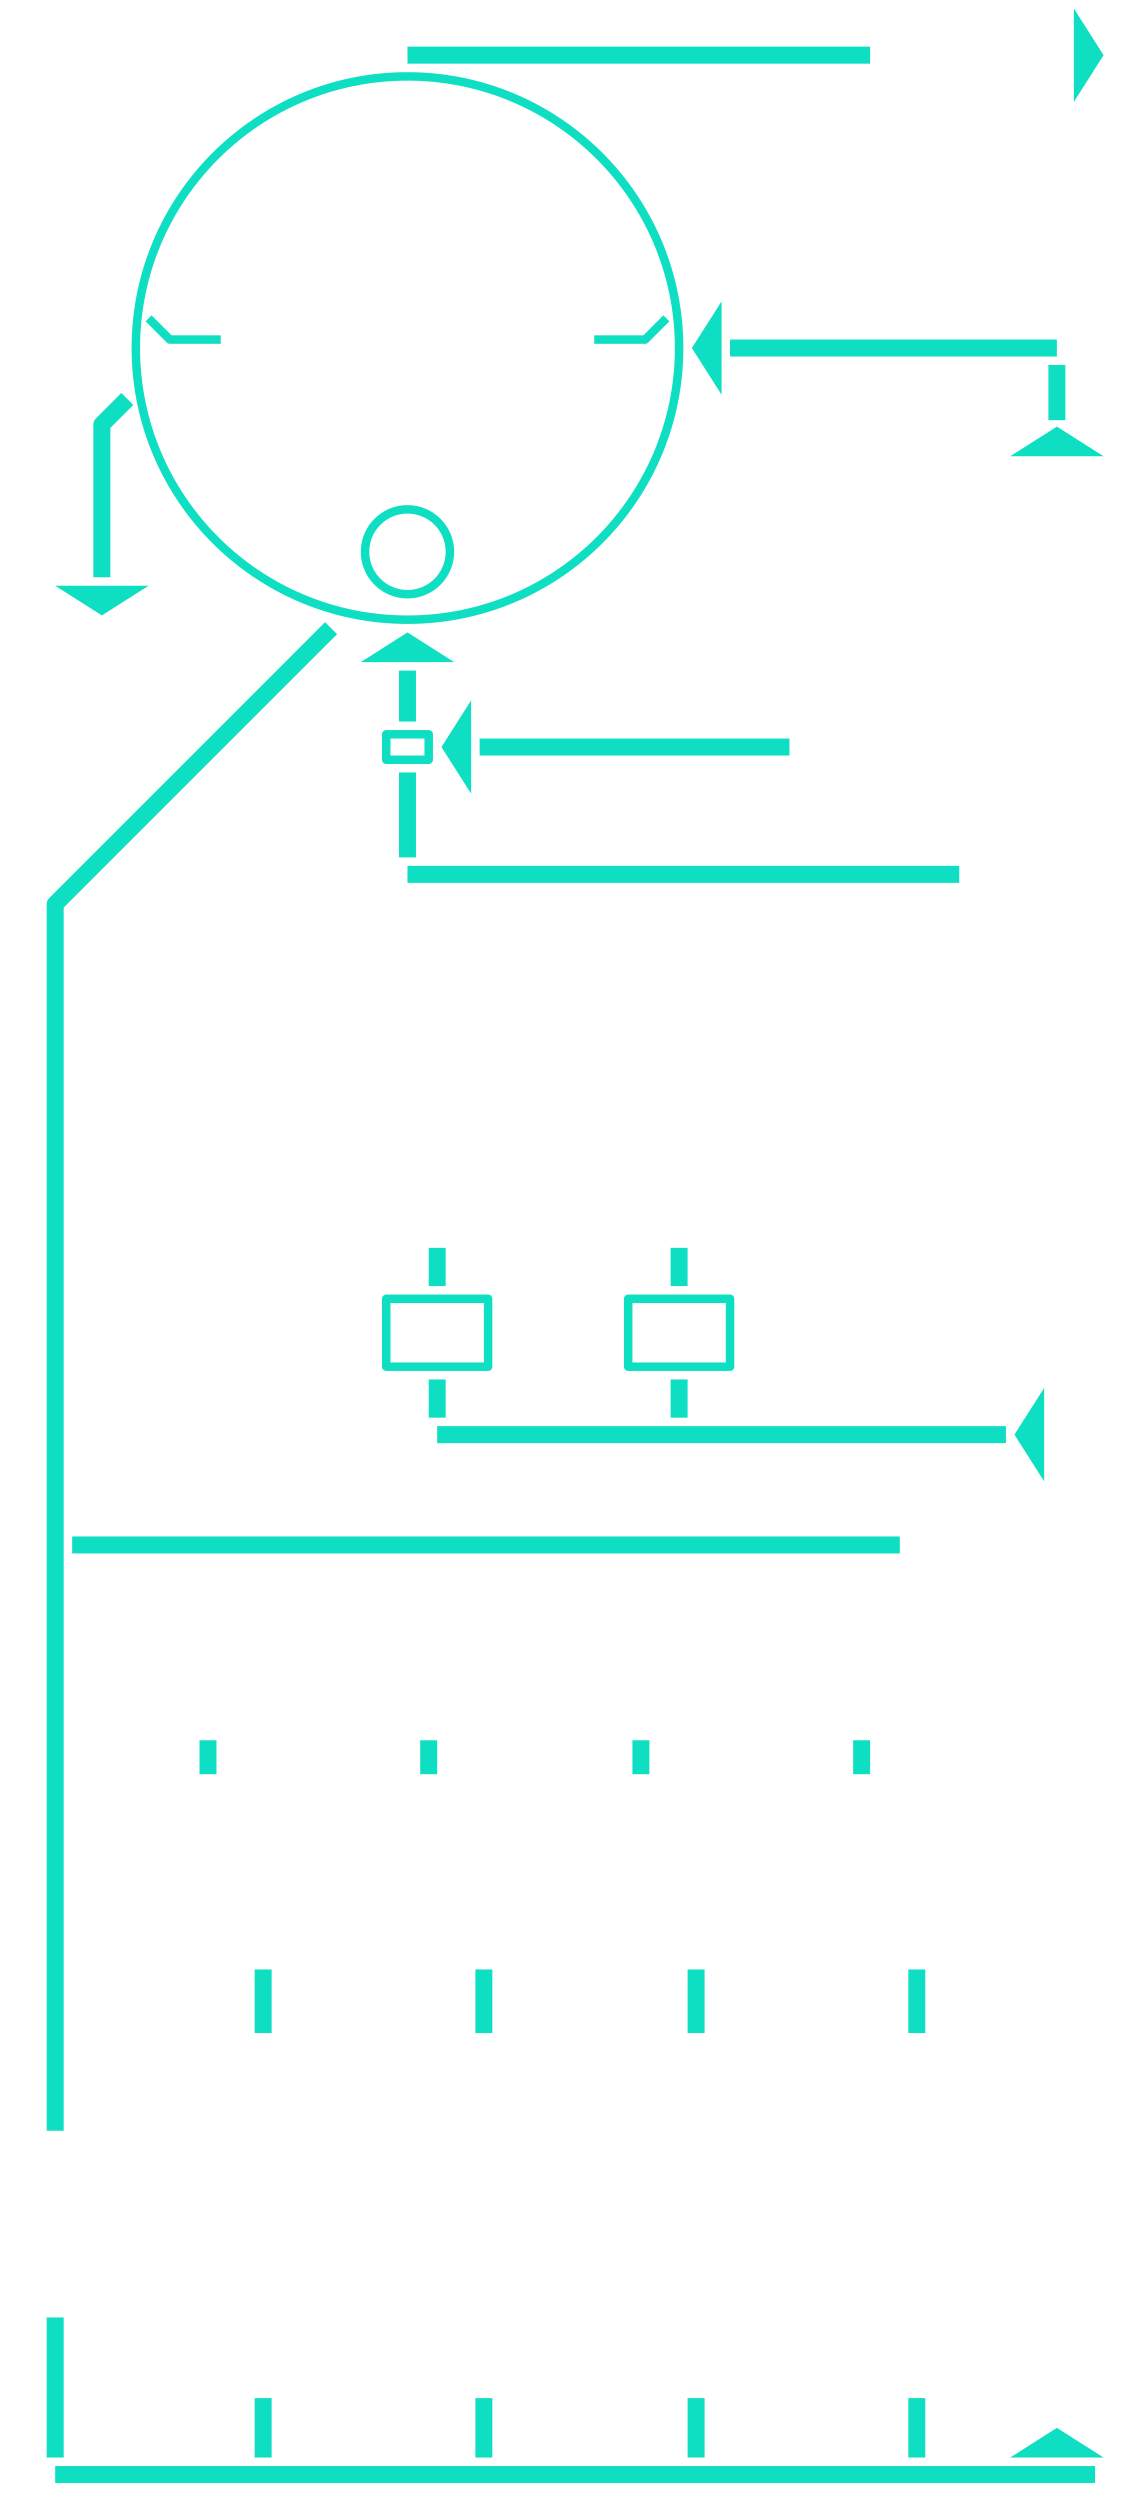
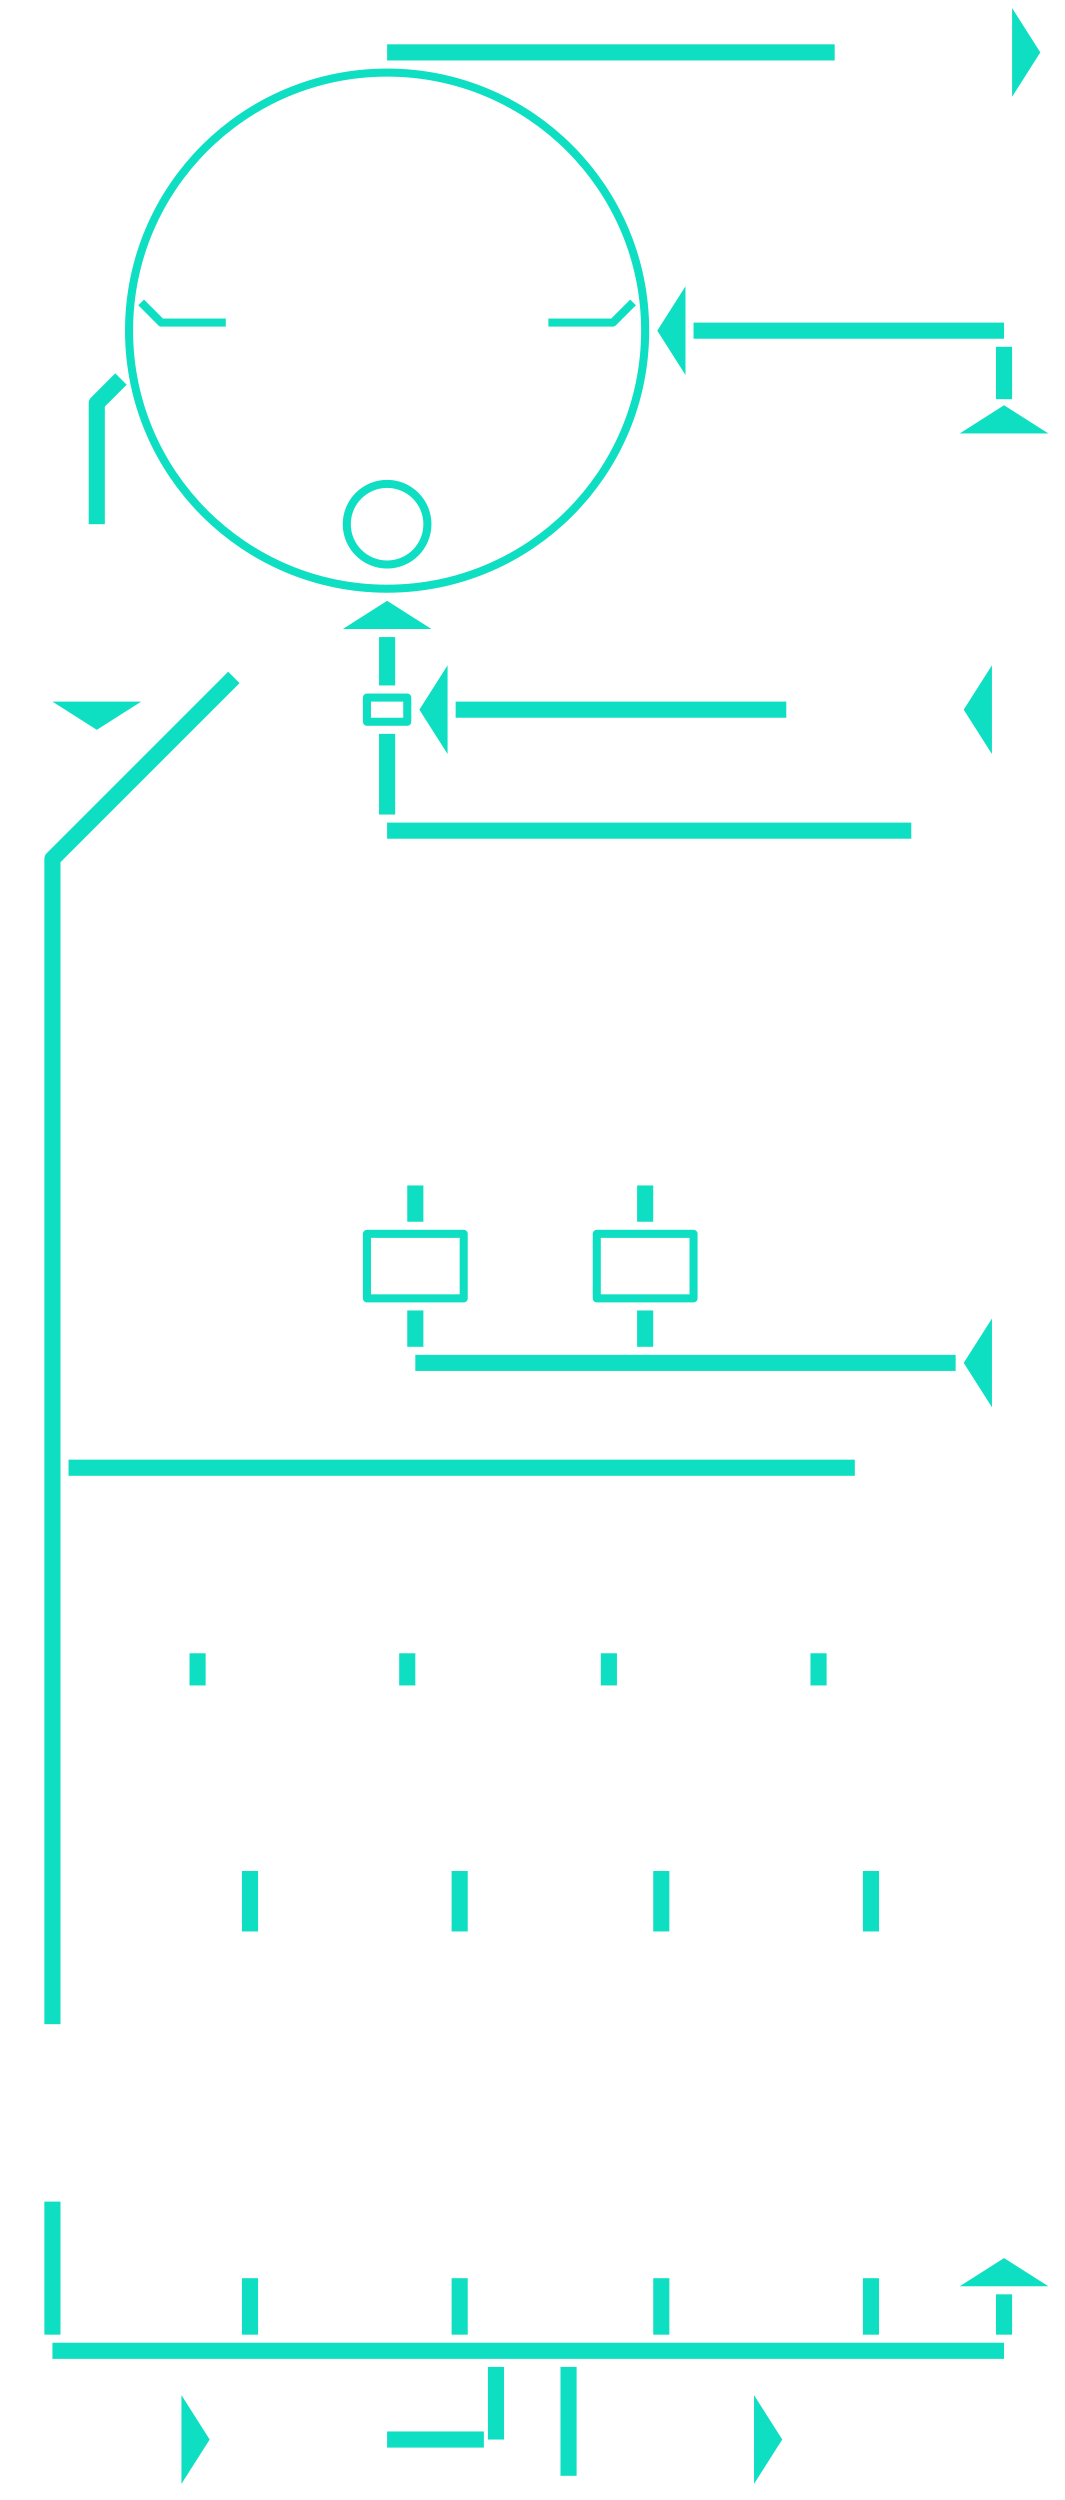
- <svg xmlns="http://www.w3.org/2000/svg" width="264" height="589" viewBox="0 0 69.85 155.84" version="1.1" id="svg1" xml:space="preserve">
+ <svg xmlns="http://www.w3.org/2000/svg" width="264" height="620" viewBox="0 0 69.85 164.042" version="1.1" id="svg1" xml:space="preserve">
  <defs id="defs1" />
  <g id="layer2" style="display:inline">
-     <path style="fill:none;fill-opacity:1;stroke:#0edec2;stroke-width:1.058;stroke-linecap:square;stroke-linejoin:round;stroke-dasharray:none;stroke-opacity:1" d="M 67.733,154.252 H 3.969" id="path2" />
-     <path style="display:inline;fill:none;fill-opacity:1;stroke:#0edec2;stroke-width:1.058;stroke-linecap:butt;stroke-linejoin:round;stroke-dasharray:none;stroke-opacity:1" d="m 59.796,54.504 -34.396,0" id="path2-48" />
+     <path style="fill:none;fill-opacity:1;stroke:#0edec2;stroke-width:1.058;stroke-linecap:square;stroke-linejoin:round;stroke-dasharray:none;stroke-opacity:1" d="M 65.352,154.252 H 3.969" id="path2" />
+     <path style="display:inline;fill:none;fill-opacity:1;stroke:#0edec2;stroke-width:1.058;stroke-linecap:butt;stroke-linejoin:round;stroke-dasharray:none;stroke-opacity:1" d="M 59.796,54.504 H 25.4" id="path2-48" />
    <path style="display:inline;fill:none;fill-opacity:1;stroke:#0edec2;stroke-width:1.058;stroke-linecap:square;stroke-linejoin:round;stroke-dasharray:none;stroke-opacity:1" d="m 62.177,89.429 -34.396,-5e-6" id="path2-48-1" />
    <path style="display:inline;fill:none;fill-opacity:1;stroke:#0edec2;stroke-width:1.058;stroke-linecap:square;stroke-linejoin:round;stroke-dasharray:none;stroke-opacity:1" d="m 55.562,96.308 -50.535,-2e-6" id="path2-48-1-8" />
-     <path style="display:inline;fill:none;fill-opacity:1;stroke:#0edec2;stroke-width:1.058;stroke-linecap:square;stroke-linejoin:round;stroke-dasharray:none;stroke-opacity:1" d="m 53.71,3.44 -27.781,-1.7e-6" id="path2-48-0-8" />
+     <path style="display:inline;fill:none;fill-opacity:1;stroke:#0edec2;stroke-width:1.058;stroke-linecap:square;stroke-linejoin:round;stroke-dasharray:none;stroke-opacity:1" d="m 54.24,3.44 -28.31,-1.8e-6" id="path2-48-0-8" />
    <path style="display:inline;fill:none;fill-opacity:1;stroke:#0edec2;stroke-width:1.058;stroke-linecap:square;stroke-linejoin:round;stroke-dasharray:none;stroke-opacity:1" d="m 25.4,42.333 v 2.117" id="path2-48-4-3-9-5" />
    <path style="display:inline;fill:none;fill-opacity:1;stroke:#0edec2;stroke-width:1.058;stroke-linecap:square;stroke-linejoin:round;stroke-dasharray:none;stroke-opacity:1" d="m 25.4,48.683 v 4.233" id="path2-48-4-3-9-5-2" />
    <path style="display:inline;fill:none;fill-opacity:1;stroke:#0edec2;stroke-width:1.058;stroke-linecap:butt;stroke-linejoin:round;stroke-dasharray:none;stroke-opacity:1" d="m 27.252,77.787 v 2.381" id="path2-48-4-3-9-5-8" />
    <path style="display:inline;fill:none;fill-opacity:1;stroke:#0edec2;stroke-width:1.058;stroke-linecap:butt;stroke-linejoin:round;stroke-dasharray:none;stroke-opacity:1" d="m 42.333,77.787 v 2.381" id="path2-48-4-3-9-5-8-4" />
    <path style="display:inline;fill:none;fill-opacity:1;stroke:#0edec2;stroke-width:1.058;stroke-linecap:butt;stroke-linejoin:round;stroke-dasharray:none;stroke-opacity:1" d="m 27.252,85.99 v 2.381" id="path2-48-4-3-9-5-8-5" />
    <path style="display:inline;fill:none;fill-opacity:1;stroke:#0edec2;stroke-width:1.058;stroke-linecap:butt;stroke-linejoin:round;stroke-dasharray:none;stroke-opacity:1" d="m 42.333,85.99 v 2.381" id="path2-48-4-3-9-5-8-3" />
    <path style="display:inline;fill:none;fill-opacity:1;stroke:#0edec2;stroke-width:1.058;stroke-linecap:square;stroke-linejoin:round;stroke-dasharray:none;stroke-opacity:1" d="m 65.881,23.283 v 2.381" id="path2-48-4-3-9-5-7" />
+     <path style="display:inline;fill:none;fill-opacity:1;stroke:#0edec2;stroke-width:1.058;stroke-linecap:square;stroke-linejoin:round;stroke-dasharray:none;stroke-opacity:1" d="m 65.881,151.077 v 1.587" id="path2-48-4-3-9-5-7-5" />
    <path style="display:inline;fill:none;fill-opacity:1;stroke:#0edec2;stroke-width:1.058;stroke-linecap:square;stroke-linejoin:round;stroke-dasharray:none;stroke-opacity:1" d="M 65.352,21.696 H 46.037" id="path2-48-4-7-0" />
-     <path style="display:inline;fill:none;fill-opacity:1;stroke:#0edec2;stroke-width:1.058;stroke-linecap:butt;stroke-linejoin:round;stroke-dasharray:none;stroke-opacity:1" d="M 3.44,132.821 V 56.356 L 20.637,39.158" id="path2-4" />
-     <path style="display:inline;fill:none;fill-opacity:1;stroke:#0edec2;stroke-width:1.058;stroke-linecap:butt;stroke-linejoin:round;stroke-dasharray:none;stroke-opacity:1" d="m 6.35,35.983 0,-9.525 1.587,-1.587" id="path2-4-7" />
+     <path style="display:inline;fill:none;fill-opacity:1;stroke:#0edec2;stroke-width:1.058;stroke-linecap:butt;stroke-linejoin:round;stroke-dasharray:none;stroke-opacity:1" d="M 3.44,132.821 V 56.356 l 11.906,-11.906" id="path2-4" />
+     <path style="display:inline;fill:none;fill-opacity:1;stroke:#0edec2;stroke-width:1.058;stroke-linecap:butt;stroke-linejoin:round;stroke-dasharray:none;stroke-opacity:1" d="m 6.35,34.396 v -7.938 l 1.587,-1.587" id="path2-4-7" />
    <path style="display:inline;fill:none;fill-opacity:1;stroke:#0edec2;stroke-width:1.058;stroke-linecap:square;stroke-linejoin:round;stroke-dasharray:none;stroke-opacity:1" d="M 16.404,126.206 V 123.296" id="path2-3" />
    <path style="display:inline;fill:none;fill-opacity:1;stroke:#0edec2;stroke-width:1.058;stroke-linecap:square;stroke-linejoin:round;stroke-dasharray:none;stroke-opacity:1" d="m 3.44,152.665 6e-7,-7.673" id="path2-3-0" />
    <path style="display:inline;fill:none;fill-opacity:1;stroke:#0edec2;stroke-width:1.058;stroke-linecap:square;stroke-linejoin:round;stroke-dasharray:none;stroke-opacity:1" d="m 12.965,110.067 v -1.058" id="path2-3-5" />
    <path style="display:inline;fill:none;fill-opacity:1;stroke:#0edec2;stroke-width:1.058;stroke-linecap:square;stroke-linejoin:round;stroke-dasharray:none;stroke-opacity:1" d="m 26.723,110.067 v -1.058" id="path2-3-5-9" />
    <path style="display:inline;fill:none;fill-opacity:1;stroke:#0edec2;stroke-width:1.058;stroke-linecap:square;stroke-linejoin:round;stroke-dasharray:none;stroke-opacity:1" d="m 30.162,126.206 v -2.91" id="path2-3-1" />
    <path style="display:inline;fill:none;fill-opacity:1;stroke:#0edec2;stroke-width:1.058;stroke-linecap:square;stroke-linejoin:round;stroke-dasharray:none;stroke-opacity:1" d="m 16.404,152.665 v -2.646" id="path2-3-3" />
    <path style="display:inline;fill:none;fill-opacity:1;stroke:#0edec2;stroke-width:1.058;stroke-linecap:square;stroke-linejoin:round;stroke-dasharray:none;stroke-opacity:1" d="m 30.162,152.665 v -2.646" id="path2-3-1-8" />
    <path style="display:inline;fill:none;fill-opacity:1;stroke:#0edec2;stroke-width:1.058;stroke-linecap:square;stroke-linejoin:round;stroke-dasharray:none;stroke-opacity:1" d="M 43.392,126.206 V 123.296" id="path2-3-7" />
    <path style="display:inline;fill:none;fill-opacity:1;stroke:#0edec2;stroke-width:1.058;stroke-linecap:square;stroke-linejoin:round;stroke-dasharray:none;stroke-opacity:1" d="m 39.952,110.067 v -1.058" id="path2-3-5-7" />
    <path style="display:inline;fill:none;fill-opacity:1;stroke:#0edec2;stroke-width:1.058;stroke-linecap:square;stroke-linejoin:round;stroke-dasharray:none;stroke-opacity:1" d="m 53.71,110.067 v -1.058" id="path2-3-5-9-7" />
    <path style="display:inline;fill:none;fill-opacity:1;stroke:#0edec2;stroke-width:1.058;stroke-linecap:square;stroke-linejoin:round;stroke-dasharray:none;stroke-opacity:1" d="m 57.15,126.206 v -2.91" id="path2-3-1-3" />
    <path style="display:inline;fill:none;fill-opacity:1;stroke:#0edec2;stroke-width:1.058;stroke-linecap:square;stroke-linejoin:round;stroke-dasharray:none;stroke-opacity:1" d="m 43.392,152.665 v -2.646" id="path2-3-3-3" />
    <path style="display:inline;fill:none;fill-opacity:1;stroke:#0edec2;stroke-width:1.058;stroke-linecap:square;stroke-linejoin:round;stroke-dasharray:none;stroke-opacity:1" d="m 57.15,152.665 v -2.646" id="path2-3-1-8-59" />
+     <path style="display:inline;fill:none;fill-opacity:1;stroke:#0edec2;stroke-width:1.058;stroke-linecap:butt;stroke-linejoin:round;stroke-dasharray:none;stroke-opacity:1" d="m 37.306,155.31 0,7.144" id="path2-48-4-3-9-5-20" />
+     <path style="display:inline;fill:none;fill-opacity:1;stroke:#0edec2;stroke-width:1.058;stroke-linecap:butt;stroke-linejoin:round;stroke-dasharray:none;stroke-opacity:1" d="m 32.544,155.31 v 4.763" id="path2-48-4-3-9-5-20-1" />
  </g>
  <g id="layer3" style="display:inline">
    <path style="fill:none;fill-opacity:1;stroke:#0edec2;stroke-width:0.529;stroke-linecap:square;stroke-linejoin:round;stroke-dasharray:none;stroke-opacity:1" d="m 24.077,80.962 h 6.35 v 4.233 H 24.077 Z" id="path3-2-4" />
    <path style="display:inline;fill:none;fill-opacity:1;stroke:#0edec2;stroke-width:0.529;stroke-linecap:square;stroke-linejoin:round;stroke-dasharray:none;stroke-opacity:1" d="m 24.077,45.773 h 2.646 v 1.587 h -2.646 z" id="path3-2-4-8" />
    <path style="display:inline;fill:none;fill-opacity:1;stroke:#0edec2;stroke-width:0.529;stroke-linecap:square;stroke-linejoin:round;stroke-dasharray:none;stroke-opacity:1" d="m 39.158,80.962 h 6.35 v 4.233 h -6.35 z" id="path3-2-4-1" />
-     <path style="display:inline;fill:#0edec2;fill-opacity:1;stroke:none;stroke-width:0.794;stroke-linecap:butt;stroke-linejoin:round;stroke-dasharray:none;stroke-opacity:1" d="m 65.881,151.342 -2.91,1.852 h 5.821 z" id="path7-7" />
-     <path style="display:inline;fill:#0edec2;fill-opacity:1;stroke:none;stroke-width:0.794;stroke-linecap:butt;stroke-linejoin:round;stroke-dasharray:none;stroke-opacity:1" d="M 68.792,3.44 66.94,0.529 V 6.35 Z" id="path7-7-8" />
+     <path style="display:inline;fill:#0edec2;fill-opacity:1;stroke:none;stroke-width:0.794;stroke-linecap:butt;stroke-linejoin:round;stroke-dasharray:none;stroke-opacity:1" d="m 65.881,148.167 -2.91,1.852 h 5.821 z" id="path7-7" />
+     <path style="display:inline;fill:#0edec2;fill-opacity:1;stroke:none;stroke-width:0.794;stroke-linecap:butt;stroke-linejoin:round;stroke-dasharray:none;stroke-opacity:1" d="M 68.262,3.44 66.41,0.529 V 6.35 Z" id="path7-7-8" />
+     <path style="display:inline;fill:#0edec2;fill-opacity:1;stroke:none;stroke-width:0.794;stroke-linecap:butt;stroke-linejoin:round;stroke-dasharray:none;stroke-opacity:1" d="m 51.329,160.073 -1.852,-2.91 v 5.821 z" id="path7-7-8-1" />
    <path style="display:inline;fill:#0edec2;fill-opacity:1;stroke:none;stroke-width:0.794;stroke-linecap:butt;stroke-linejoin:round;stroke-dasharray:none;stroke-opacity:1" d="m 65.881,26.591 -2.91,1.852 h 5.821 z" id="path7-7-84" />
-     <path style="display:inline;fill:#0edec2;fill-opacity:1;stroke:none;stroke-width:0.794;stroke-linecap:butt;stroke-linejoin:round;stroke-dasharray:none;stroke-opacity:1" d="M 6.35,38.365 9.26,36.512 H 3.44 Z" id="path7-7-84-6" />
+     <path style="display:inline;fill:#0edec2;fill-opacity:1;stroke:none;stroke-width:0.794;stroke-linecap:butt;stroke-linejoin:round;stroke-dasharray:none;stroke-opacity:1" d="m 63.235,46.567 1.852,2.91 V 43.656 Z" id="path7-7-84-63" />
+     <path style="display:inline;fill:#0edec2;fill-opacity:1;stroke:none;stroke-width:0.794;stroke-linecap:butt;stroke-linejoin:round;stroke-dasharray:none;stroke-opacity:1" d="m 6.35,47.89 2.91,-1.852 h -5.821 z" id="path7-7-84-6" />
    <path style="display:inline;fill:#0edec2;fill-opacity:1;stroke:none;stroke-width:0.794;stroke-linecap:butt;stroke-linejoin:round;stroke-dasharray:none;stroke-opacity:1" d="M 43.127,21.696 44.979,24.606 V 18.785 Z" id="path7-7-84-0" />
    <path style="display:inline;fill:#0edec2;fill-opacity:1;stroke:none;stroke-width:0.794;stroke-linecap:butt;stroke-linejoin:round;stroke-dasharray:none;stroke-opacity:1" d="M 63.235,89.429 65.088,92.34 V 86.519 Z" id="path7-7-84-8" />
    <path style="display:inline;fill:#0edec2;fill-opacity:1;stroke:none;stroke-width:0.794;stroke-linecap:butt;stroke-linejoin:round;stroke-dasharray:none;stroke-opacity:1" d="m 25.4,39.423 -2.91,1.852 h 5.821 z" id="path7-7-84-8-9" />
-     <path style="display:inline;fill:none;fill-opacity:1;stroke:#0edec2;stroke-width:1.058;stroke-linecap:square;stroke-linejoin:round;stroke-dasharray:none;stroke-opacity:1" d="m 30.427,46.567 18.256,0" id="path2-48-4-3-9-5-0" />
-     <path style="display:inline;fill:none;fill-opacity:1;stroke:#0edec2;stroke-width:0.529;stroke-linecap:butt;stroke-linejoin:round;stroke-dasharray:none;stroke-opacity:1" d="m 9.26,19.844 1.323,1.323 h 3.175" id="path2-48-4-3-9-5-0-5" />
-     <path style="display:inline;fill:none;fill-opacity:1;stroke:#0edec2;stroke-width:0.529;stroke-linecap:butt;stroke-linejoin:round;stroke-dasharray:none;stroke-opacity:1" d="m 41.54,19.844 -1.323,1.323 h -3.175" id="path2-48-4-3-9-5-0-5-2" />
+     <path style="display:inline;fill:none;fill-opacity:1;stroke:#0edec2;stroke-width:1.058;stroke-linecap:square;stroke-linejoin:round;stroke-dasharray:none;stroke-opacity:1" d="M 30.427,46.567 H 51.065" id="path2-48-4-3-9-5-0" />
+     <path style="display:inline;fill:none;fill-opacity:1;stroke:#0edec2;stroke-width:1.058;stroke-linecap:butt;stroke-linejoin:round;stroke-dasharray:none;stroke-opacity:1" d="m 25.4,160.073 6.35,0" id="path2-48-4-3-9-5-0-9-8" />
+     <path style="display:inline;fill:none;fill-opacity:1;stroke:#0edec2;stroke-width:0.529;stroke-linecap:butt;stroke-linejoin:round;stroke-dasharray:none;stroke-opacity:1" d="m 9.26,19.844 1.323,1.323 h 4.233" id="path2-48-4-3-9-5-0-5" />
+     <path style="display:inline;fill:none;fill-opacity:1;stroke:#0edec2;stroke-width:0.529;stroke-linecap:butt;stroke-linejoin:round;stroke-dasharray:none;stroke-opacity:1" d="m 41.54,19.844 -1.323,1.323 H 35.983" id="path2-48-4-3-9-5-0-5-2" />
    <path style="display:inline;fill:#0edec2;fill-opacity:1;stroke:none;stroke-width:0.794;stroke-linecap:butt;stroke-linejoin:round;stroke-dasharray:none;stroke-opacity:1" d="m 27.517,46.567 1.852,2.91 V 43.656 Z" id="path7-7-84-8-9-6" />
    <circle style="display:inline;opacity:1;fill:none;fill-opacity:1;stroke:#0edec2;stroke-width:0.529;stroke-linejoin:round;stroke-dasharray:none;stroke-opacity:1" id="path20" cx="25.4" cy="34.396" r="2.646" />
    <circle style="display:inline;opacity:1;fill:none;fill-opacity:1;stroke:#0edec2;stroke-width:0.529;stroke-linejoin:round;stroke-dasharray:none;stroke-opacity:1" id="path21" cx="25.4" cy="21.696" r="16.933" />
+     <path style="display:inline;fill:#0edec2;fill-opacity:1;stroke:none;stroke-width:0.794;stroke-linecap:butt;stroke-linejoin:round;stroke-dasharray:none;stroke-opacity:1" d="m 13.758,160.073 -1.852,-2.91 v 5.821 z" id="path7-7-84-8-1" />
  </g>
  <g id="layer5" style="display:none">
    <rect style="display:inline;fill:#d76f78;fill-opacity:1;stroke:none;stroke-width:0.265;stroke-linecap:round;stroke-linejoin:round;stroke-opacity:1" id="rect1-5-1-7-1-8-5" width="4.763" height="10.583" x="-5.821" y="55.298" transform="rotate(-90)" />
+     <rect style="display:inline;fill:#d76f78;fill-opacity:1;stroke:none;stroke-width:0.265;stroke-linecap:round;stroke-linejoin:round;stroke-opacity:1" id="rect1-5-1-7-1-8-5-3" width="4.763" height="10.583" x="-48.948" y="52.123" transform="rotate(-90)" />
    <rect style="display:inline;fill:#d76f78;fill-opacity:1;stroke:none;stroke-width:0.265;stroke-linecap:round;stroke-linejoin:round;stroke-opacity:1" id="rect1-5-1-7-1-8-5-8-9" width="11.112" height="9.525" x="111.125" y="7.937" transform="matrix(0,1,1,0,0,0)" />
    <rect style="display:inline;fill:#d76f78;fill-opacity:1;stroke:none;stroke-width:0.265;stroke-linecap:round;stroke-linejoin:round;stroke-opacity:1" id="rect1-5-1-7-1-8-27" width="4.763" height="10.583" x="-29.633" y="-66.146" transform="scale(-1)" />
+     <rect style="display:inline;fill:#d76f78;fill-opacity:1;stroke:none;stroke-width:0.265;stroke-linecap:round;stroke-linejoin:round;stroke-opacity:1" id="rect1-5-1-7-1-8-27-7" width="4.763" height="10.583" x="-8.731" y="-45.508" transform="scale(-1)" />
    <rect style="display:inline;fill:#d76f78;fill-opacity:1;stroke:none;stroke-width:0.265;stroke-linecap:round;stroke-linejoin:round;stroke-opacity:1" id="rect1-5-1-7-1-8-27-2" width="4.763" height="10.583" x="-29.633" y="-77.258" transform="scale(-1)" />
    <rect style="display:inline;fill:#d76f78;fill-opacity:1;stroke:none;stroke-width:0.265;stroke-linecap:round;stroke-linejoin:round;stroke-opacity:1" id="rect1-5-1-7-1-8-27-2-4" width="4.763" height="10.583" x="-5.821" y="-143.933" transform="scale(-1)" />
    <rect style="display:inline;fill:#d76f78;fill-opacity:1;stroke:none;stroke-width:0.265;stroke-linecap:round;stroke-linejoin:round;stroke-opacity:1" id="rect1-5-1-7-1-8-27-65" width="4.763" height="10.583" x="-44.715" y="-66.146" transform="scale(-1)" />
    <rect style="display:inline;fill:#d76f78;fill-opacity:1;stroke:none;stroke-width:0.265;stroke-linecap:round;stroke-linejoin:round;stroke-opacity:1" id="rect1-5-1-7-1-8-27-2-7" width="4.763" height="10.583" x="-44.715" y="-77.258" transform="scale(-1)" />
    <rect style="display:inline;fill:#d76f78;fill-opacity:1;stroke:none;stroke-width:0.265;stroke-linecap:round;stroke-linejoin:round;stroke-opacity:1" id="rect1-5-1-7-1-8-27-20" width="4.763" height="10.583" x="-59.796" y="-66.146" transform="scale(-1)" />
    <rect style="display:inline;fill:#d76f78;fill-opacity:1;stroke:none;stroke-width:0.265;stroke-linecap:round;stroke-linejoin:round;stroke-opacity:1" id="rect1-5-1-7-1-8-27-2-0" width="4.763" height="10.583" x="-59.796" y="-77.258" transform="scale(-1)" />
    <rect style="display:inline;fill:#d76f78;fill-opacity:1;stroke:none;stroke-width:0.265;stroke-linecap:round;stroke-linejoin:round;stroke-opacity:1" id="rect1-5-1-7-1-8-27-2-0-0" width="4.763" height="10.583" x="-59.796" y="-88.371" transform="scale(-1)" />
    <rect style="display:inline;fill:#d76f78;fill-opacity:1;stroke:none;stroke-width:0.265;stroke-linecap:round;stroke-linejoin:round;stroke-opacity:1" id="rect1-5-1-7-1-8-27-34" width="4.763" height="10.583" x="-15.346" y="97.367" transform="scale(-1,1)" />
    <rect style="display:inline;fill:#d76f78;fill-opacity:1;stroke:none;stroke-width:0.265;stroke-linecap:round;stroke-linejoin:round;stroke-opacity:1" id="rect1-5-1-7-1-8-5-8-9-1" width="11.112" height="9.525" x="111.125" y="21.696" transform="matrix(0,1,1,0,0,0)" />
    <rect style="display:inline;fill:#d76f78;fill-opacity:1;stroke:none;stroke-width:0.265;stroke-linecap:round;stroke-linejoin:round;stroke-opacity:1" id="rect1-5-1-7-1-8-27-34-3" width="4.763" height="10.583" x="-29.104" y="97.367" transform="scale(-1,1)" />
    <rect style="display:inline;fill:#d76f78;fill-opacity:1;stroke:none;stroke-width:0.265;stroke-linecap:round;stroke-linejoin:round;stroke-opacity:1" id="rect1-5-1-7-1-8-27-5" width="4.763" height="10.583" x="-32.544" y="127.265" transform="scale(-1,1)" />
    <rect style="display:inline;fill:#d76f78;fill-opacity:1;stroke:none;stroke-width:0.265;stroke-linecap:round;stroke-linejoin:round;stroke-opacity:1" id="rect1-5-1-7-1-8-27-6" width="4.763" height="10.583" x="-18.785" y="127.265" transform="scale(-1,1)" />
    <rect style="display:inline;fill:#d76f78;fill-opacity:1;stroke:none;stroke-width:0.265;stroke-linecap:round;stroke-linejoin:round;stroke-opacity:1" id="rect1-5-1-7-1-8-5-8-9-9" width="11.112" height="9.525" x="111.125" y="34.925" transform="matrix(0,1,1,0,0,0)" />
    <rect style="display:inline;fill:#d76f78;fill-opacity:1;stroke:none;stroke-width:0.265;stroke-linecap:round;stroke-linejoin:round;stroke-opacity:1" id="rect1-5-1-7-1-8-27-34-8" width="4.763" height="10.583" x="-42.333" y="97.367" transform="scale(-1,1)" />
    <rect style="display:inline;fill:#d76f78;fill-opacity:1;stroke:none;stroke-width:0.265;stroke-linecap:round;stroke-linejoin:round;stroke-opacity:1" id="rect1-5-1-7-1-8-5-8-9-1-1" width="11.112" height="9.525" x="111.125" y="48.683" transform="matrix(0,1,1,0,0,0)" />
    <rect style="display:inline;fill:#d76f78;fill-opacity:1;stroke:none;stroke-width:0.265;stroke-linecap:round;stroke-linejoin:round;stroke-opacity:1" id="rect1-5-1-7-1-8-27-34-3-8" width="4.763" height="10.583" x="-56.092" y="97.367" transform="scale(-1,1)" />
    <rect style="display:inline;fill:#d76f78;fill-opacity:1;stroke:none;stroke-width:0.265;stroke-linecap:round;stroke-linejoin:round;stroke-opacity:1" id="rect1-5-1-7-1-8-27-5-2" width="4.763" height="10.583" x="-59.531" y="127.265" transform="scale(-1,1)" />
    <rect style="display:inline;fill:#d76f78;fill-opacity:1;stroke:none;stroke-width:0.265;stroke-linecap:round;stroke-linejoin:round;stroke-opacity:1" id="rect1-5-1-7-1-8-27-6-6" width="4.763" height="10.583" x="-45.773" y="127.265" transform="scale(-1,1)" />
    <rect style="display:inline;fill:#d76f78;fill-opacity:1;stroke:none;stroke-width:0.265;stroke-linecap:round;stroke-linejoin:round;stroke-opacity:1" id="rect1-5-1-7-1-8-27-5-8" width="4.763" height="10.583" x="-32.544" y="138.377" transform="scale(-1,1)" />
    <rect style="display:inline;fill:#d76f78;fill-opacity:1;stroke:none;stroke-width:0.265;stroke-linecap:round;stroke-linejoin:round;stroke-opacity:1" id="rect1-5-1-7-1-8-27-6-0" width="4.763" height="10.583" x="-18.785" y="138.377" transform="scale(-1,1)" />
    <rect style="display:inline;fill:#d76f78;fill-opacity:1;stroke:none;stroke-width:0.265;stroke-linecap:round;stroke-linejoin:round;stroke-opacity:1" id="rect1-5-1-7-1-8-27-5-2-1" width="4.763" height="10.583" x="-59.531" y="138.377" transform="scale(-1,1)" />
    <rect style="display:inline;fill:#d76f78;fill-opacity:1;stroke:none;stroke-width:0.265;stroke-linecap:round;stroke-linejoin:round;stroke-opacity:1" id="rect1-5-1-7-1-8-27-6-6-2" width="4.763" height="10.583" x="-45.773" y="138.377" transform="scale(-1,1)" />
+     <rect style="display:inline;fill:#d76f78;fill-opacity:1;stroke:none;stroke-width:0.265;stroke-linecap:round;stroke-linejoin:round;stroke-opacity:1" id="rect1-5-1-7-1-8-5-6" width="4.763" height="10.583" x="-162.454" y="14.288" transform="rotate(-90)" />
+     <rect style="display:inline;fill:#d76f78;fill-opacity:1;stroke:none;stroke-width:0.265;stroke-linecap:round;stroke-linejoin:round;stroke-opacity:1" id="rect1-5-1-7-1-8-5-61" width="4.763" height="10.583" x="-162.454" y="38.365" transform="rotate(-90)" />
  </g>
</svg>
